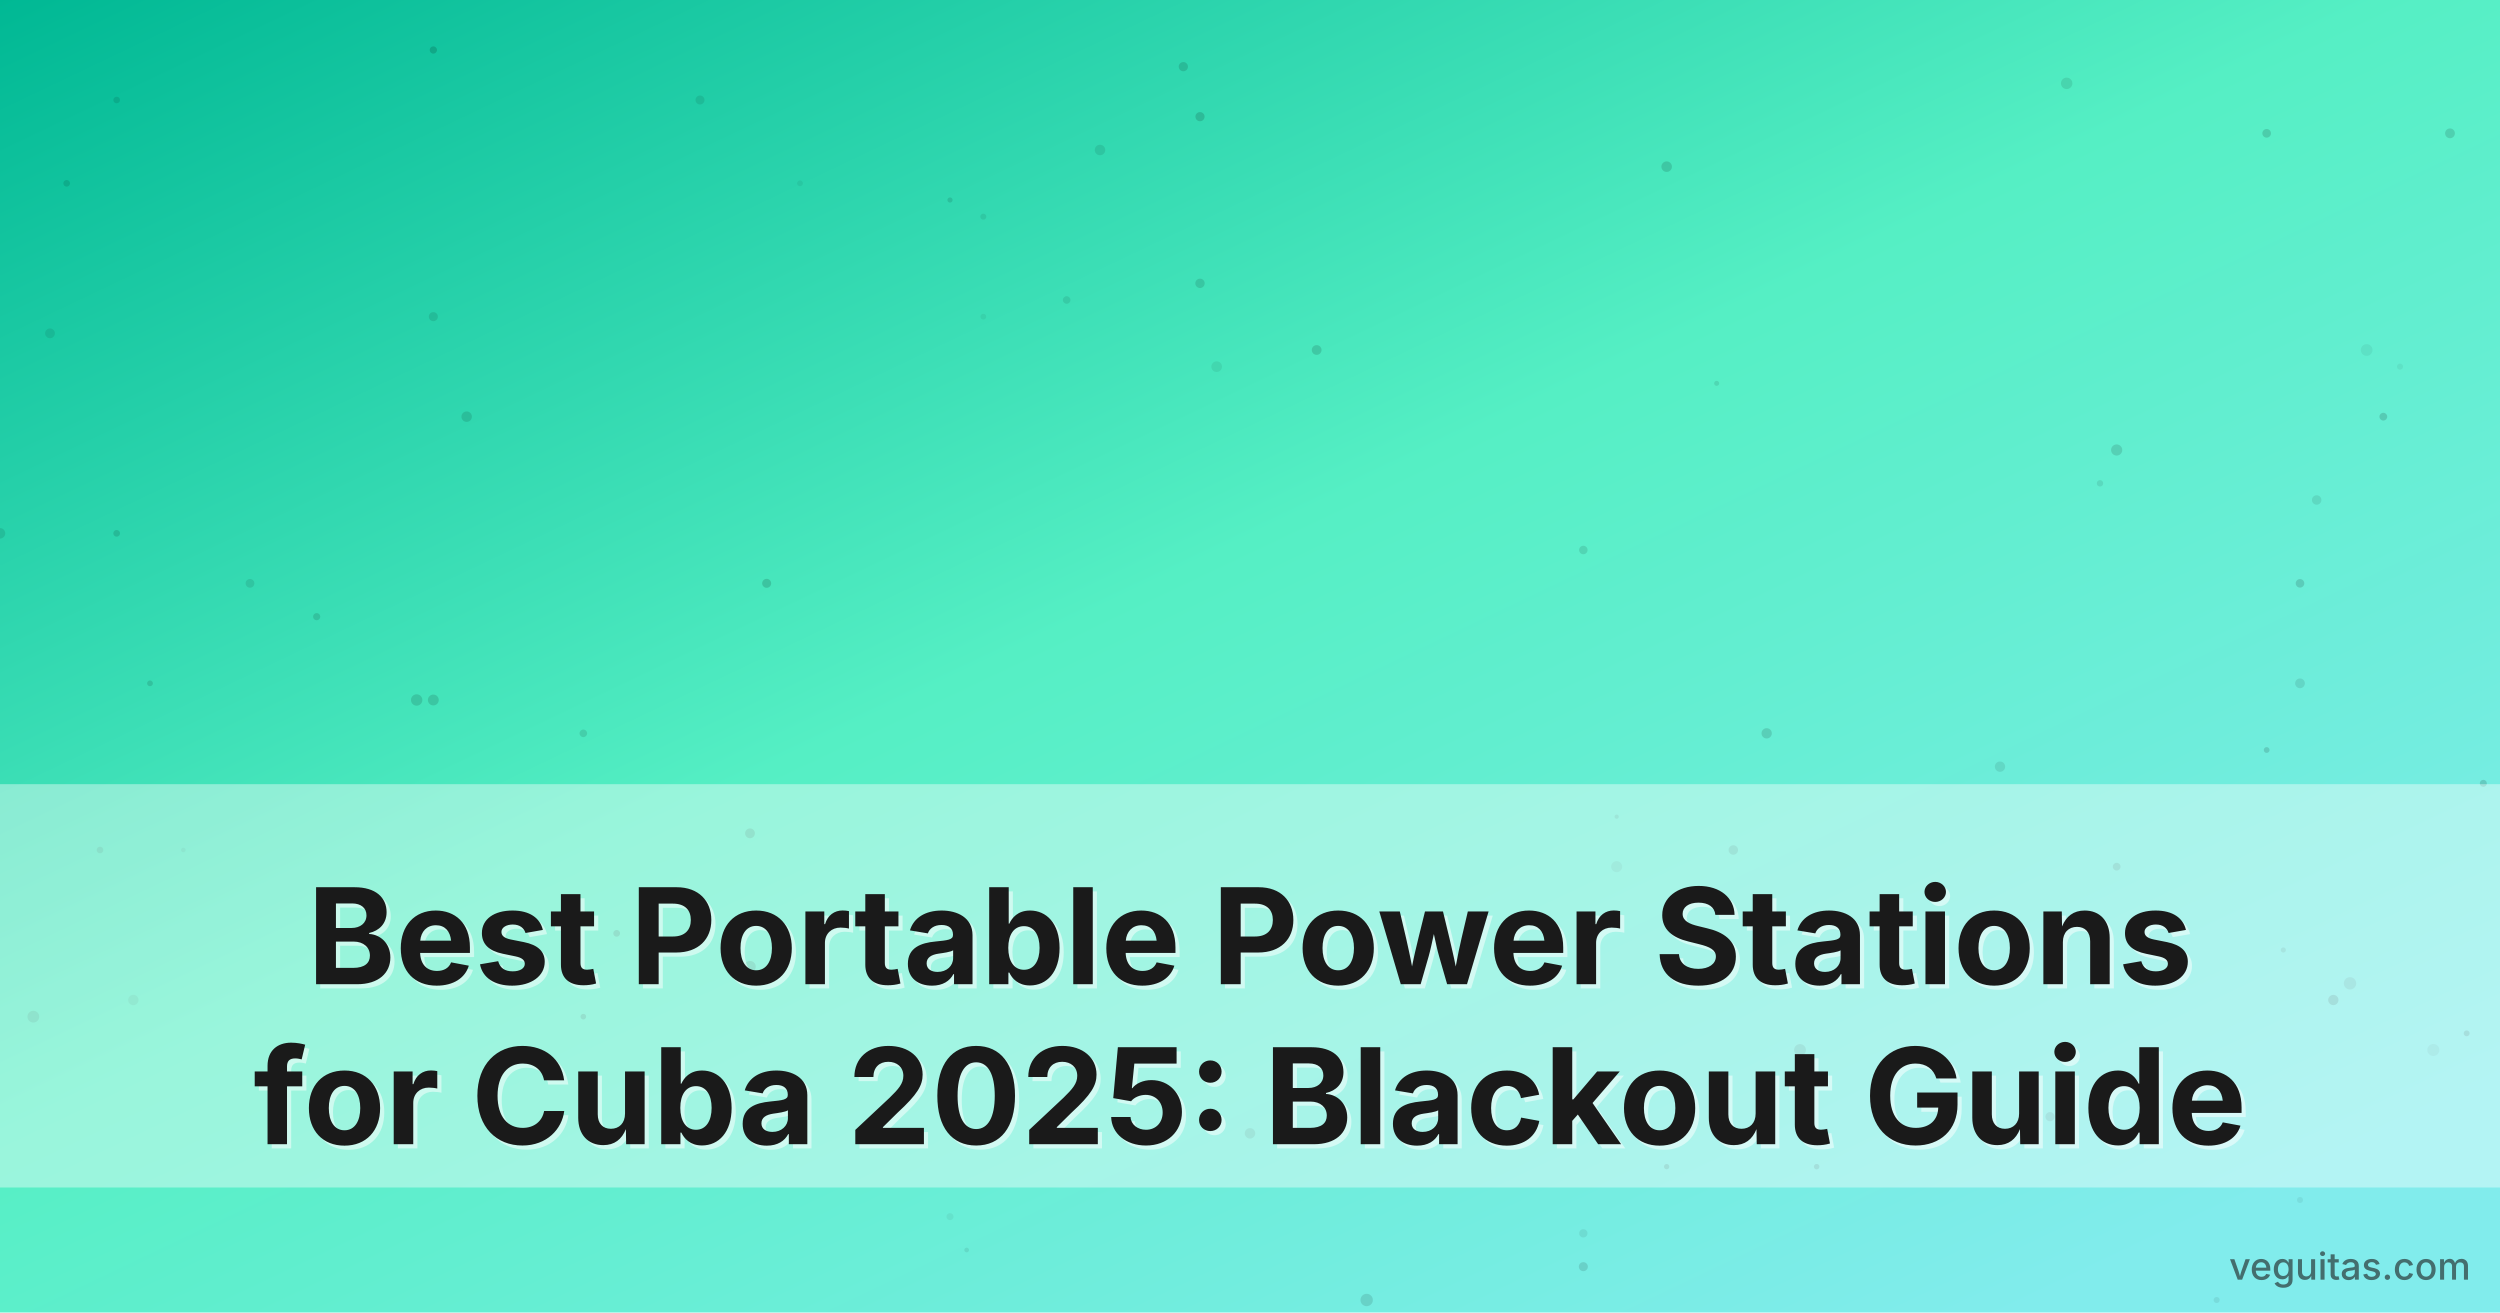
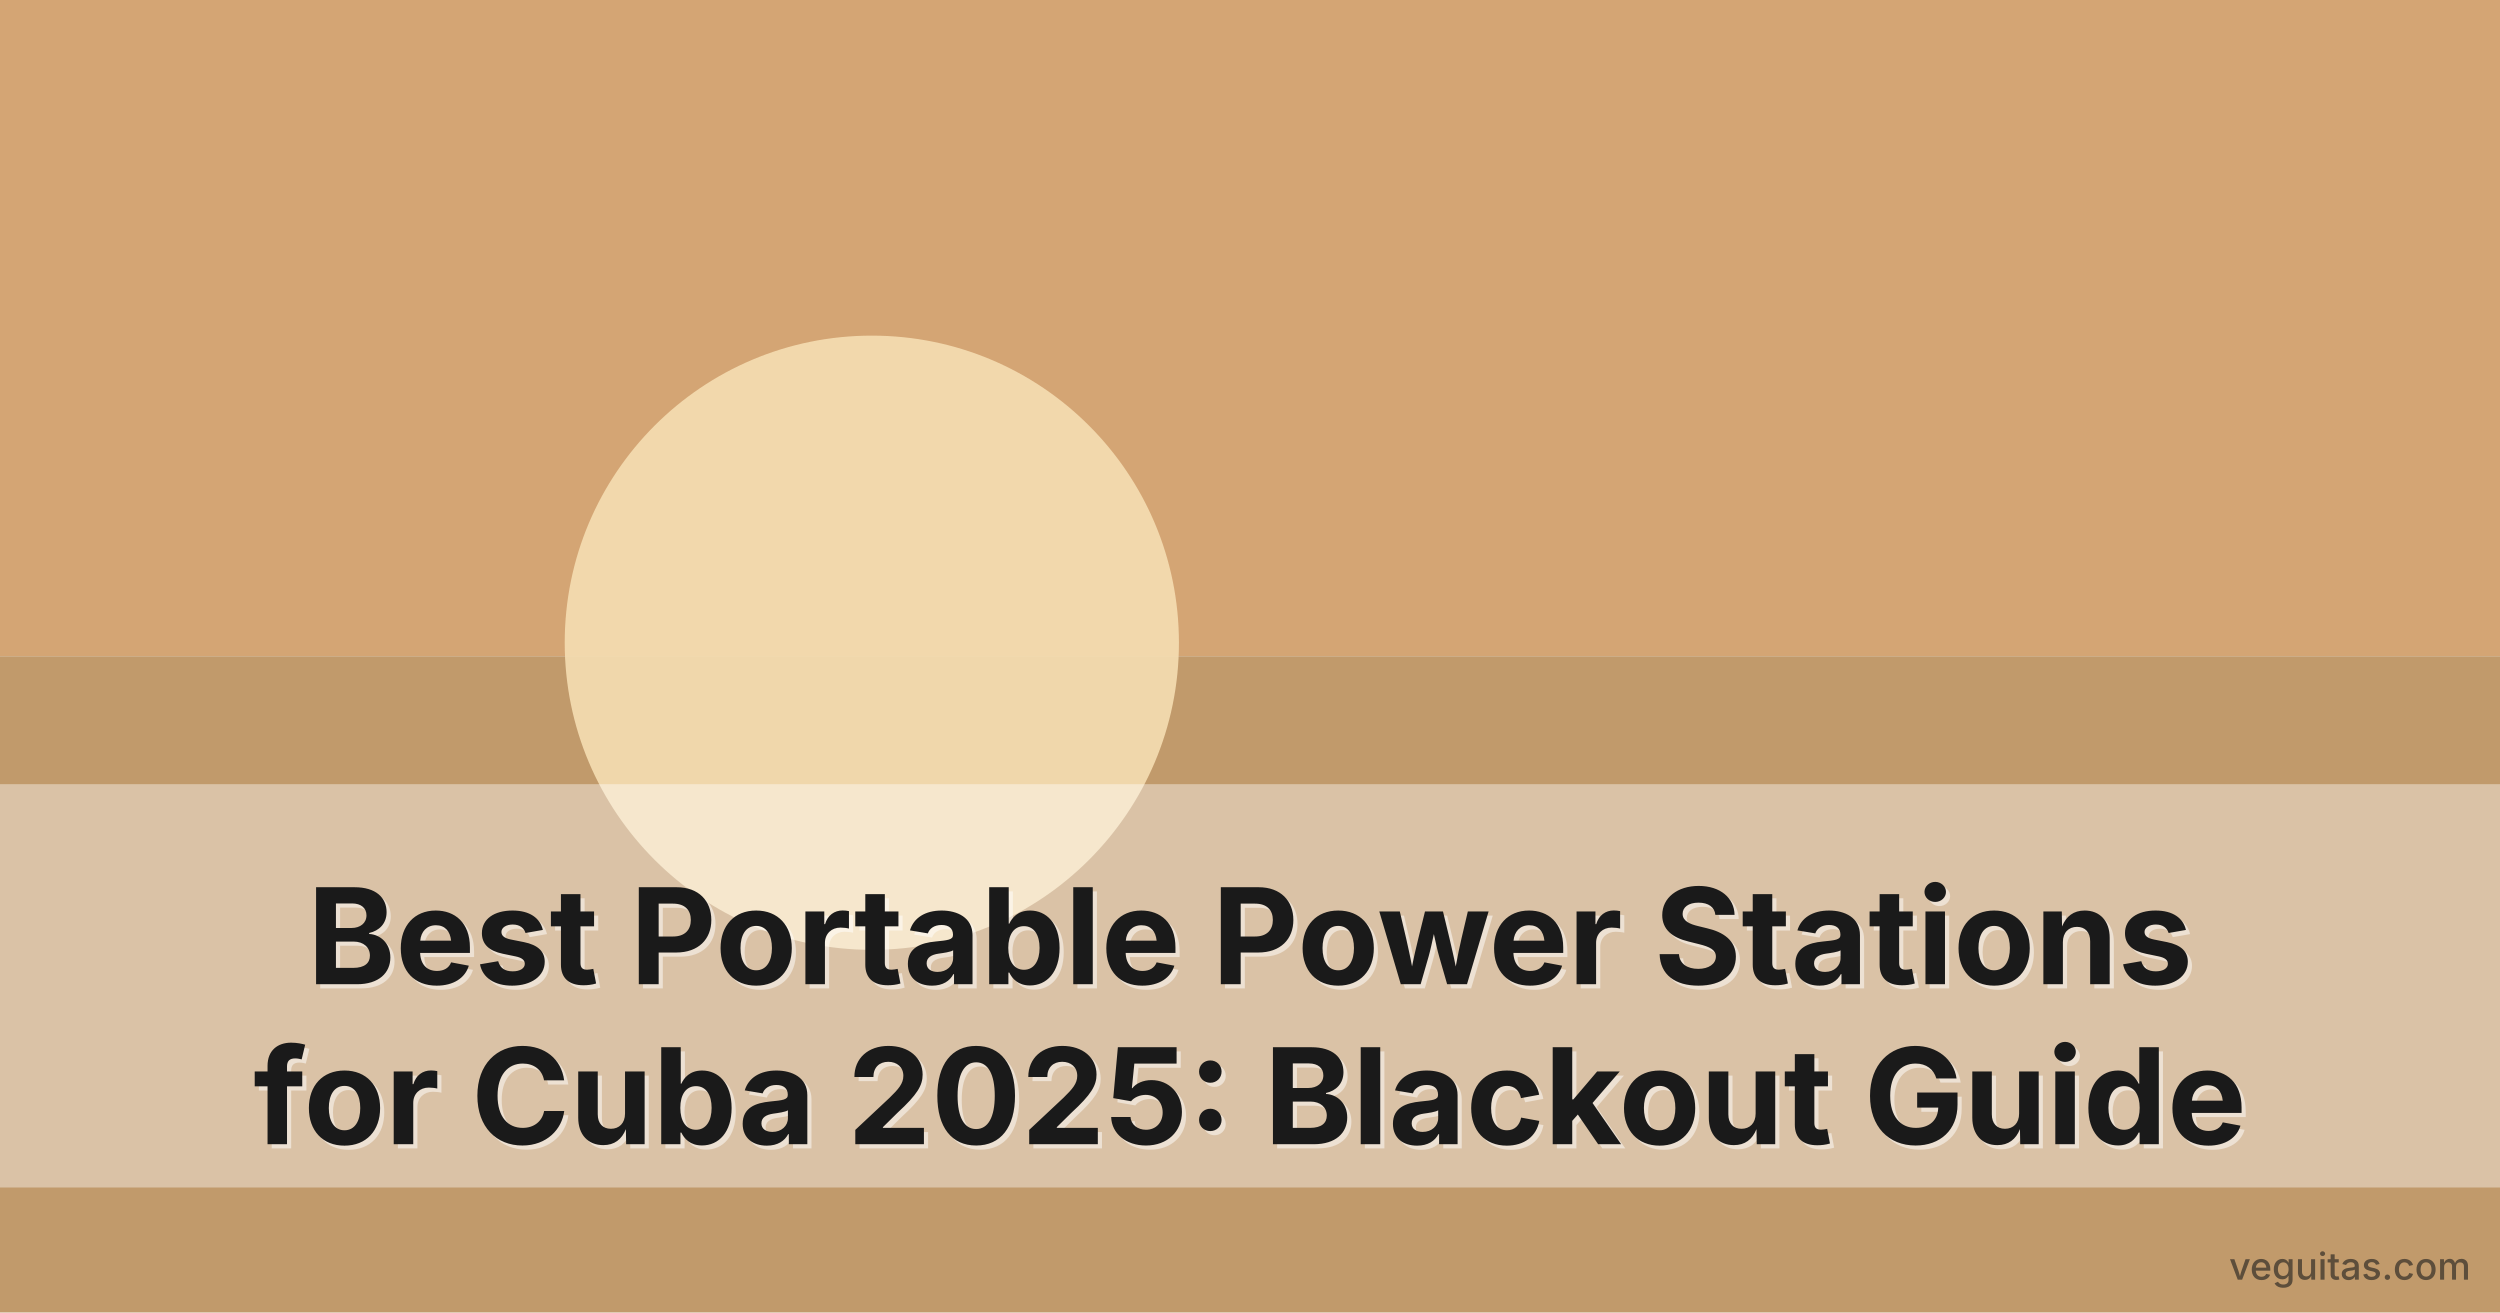
<svg xmlns="http://www.w3.org/2000/svg" version="1.1" width="1200" height="630" viewBox="0 0 1200 630">
-   <defs>
-     <linearGradient x1="0" y1="0" x2="0.866" y2="0.945" id="SvgjsLinearGradient1001">
-       <stop stop-color="#00b894" offset="0" />
-       <stop stop-color="#55efc4" offset="0.5" />
-       <stop stop-color="#81ecec" offset="1" />
-     </linearGradient>
-   </defs>
-   <rect width="1200" height="630" fill="url(#SvgjsLinearGradient1001)" />
-   <circle r="1.746" cx="208" cy="24" fill="#000000" opacity="0.15" />
-   <circle r="2.216" cx="568" cy="32" fill="#000000" opacity="0.129" />
-   <circle r="2.746" cx="992" cy="40" fill="#000000" opacity="0.098" />
-   <circle r="1.586" cx="56" cy="48" fill="#000000" opacity="0.105" />
-   <circle r="2.152" cx="336" cy="48" fill="#000000" opacity="0.093" />
-   <circle r="2.198" cx="576" cy="56" fill="#000000" opacity="0.143" />
-   <circle r="2.071" cx="1088" cy="64" fill="#000000" opacity="0.142" />
-   <circle r="2.351" cx="1176" cy="64" fill="#000000" opacity="0.129" />
-   <circle r="2.529" cx="528" cy="72" fill="#000000" opacity="0.093" />
-   <circle r="2.532" cx="800" cy="80" fill="#000000" opacity="0.135" />
-   <circle r="1.597" cx="32" cy="88" fill="#000000" opacity="0.116" />
-   <circle r="1.39" cx="384" cy="88" fill="#000000" opacity="0.059" />
-   <circle r="1.245" cx="456" cy="96" fill="#000000" opacity="0.117" />
-   <circle r="1.448" cx="472" cy="104" fill="#000000" opacity="0.08" />
-   <circle r="2.244" cx="576" cy="136" fill="#000000" opacity="0.122" />
-   <circle r="1.818" cx="512" cy="144" fill="#000000" opacity="0.092" />
-   <circle r="2.169" cx="208" cy="152" fill="#000000" opacity="0.105" />
-   <circle r="1.391" cx="472" cy="152" fill="#000000" opacity="0.057" />
-   <circle r="2.35" cx="24" cy="160" fill="#000000" opacity="0.083" />
-   <circle r="2.34" cx="632" cy="168" fill="#000000" opacity="0.136" />
-   <circle r="2.806" cx="1136" cy="168" fill="#000000" opacity="0.057" />
-   <circle r="2.561" cx="584" cy="176" fill="#000000" opacity="0.068" />
-   <circle r="1.46" cx="1152" cy="176" fill="#000000" opacity="0.051" />
-   <circle r="1.209" cx="824" cy="184" fill="#000000" opacity="0.101" />
-   <circle r="2.516" cx="224" cy="200" fill="#000000" opacity="0.119" />
-   <circle r="1.871" cx="1144" cy="200" fill="#000000" opacity="0.147" />
-   <circle r="2.681" cx="1016" cy="216" fill="#000000" opacity="0.126" />
-   <circle r="1.541" cx="1008" cy="232" fill="#000000" opacity="0.088" />
-   <circle r="2.268" cx="1112" cy="240" fill="#000000" opacity="0.091" />
-   <circle r="2.528" cx="0" cy="256" fill="#000000" opacity="0.098" />
-   <circle r="1.616" cx="56" cy="256" fill="#000000" opacity="0.127" />
-   <circle r="2.034" cx="760" cy="264" fill="#000000" opacity="0.111" />
-   <circle r="2.094" cx="120" cy="280" fill="#000000" opacity="0.1" />
-   <circle r="2.159" cx="368" cy="280" fill="#000000" opacity="0.149" />
-   <circle r="2.056" cx="1104" cy="280" fill="#000000" opacity="0.144" />
-   <circle r="1.729" cx="152" cy="296" fill="#000000" opacity="0.123" />
-   <circle r="1.384" cx="72" cy="328" fill="#000000" opacity="0.122" />
-   <circle r="2.336" cx="1104" cy="328" fill="#000000" opacity="0.098" />
-   <circle r="2.739" cx="200" cy="336" fill="#000000" opacity="0.132" />
-   <circle r="2.608" cx="208" cy="336" fill="#000000" opacity="0.131" />
-   <circle r="1.821" cx="280" cy="352" fill="#000000" opacity="0.11" />
-   <circle r="2.474" cx="848" cy="352" fill="#000000" opacity="0.132" />
-   <circle r="1.389" cx="1088" cy="360" fill="#000000" opacity="0.138" />
-   <circle r="2.474" cx="960" cy="368" fill="#000000" opacity="0.091" />
-   <circle r="1.69" cx="1192" cy="376" fill="#000000" opacity="0.145" />
-   <circle r="1.022" cx="776" cy="392" fill="#000000" opacity="0.103" />
-   <circle r="2.358" cx="360" cy="400" fill="#000000" opacity="0.133" />
-   <circle r="1.594" cx="48" cy="408" fill="#000000" opacity="0.112" />
-   <circle r="1.107" cx="88" cy="408" fill="#000000" opacity="0.071" />
-   <circle r="2.265" cx="832" cy="408" fill="#000000" opacity="0.119" />
-   <circle r="2.648" cx="776" cy="416" fill="#000000" opacity="0.071" />
-   <circle r="1.867" cx="1016" cy="416" fill="#000000" opacity="0.127" />
-   <circle r="1.635" cx="296" cy="448" fill="#000000" opacity="0.145" />
-   <circle r="2.565" cx="848" cy="456" fill="#000000" opacity="0.087" />
-   <circle r="2.632" cx="944" cy="456" fill="#000000" opacity="0.146" />
-   <circle r="1.234" cx="1096" cy="456" fill="#000000" opacity="0.111" />
-   <circle r="2.762" cx="360" cy="464" fill="#000000" opacity="0.14" />
-   <circle r="2.966" cx="1128" cy="472" fill="#000000" opacity="0.094" />
-   <circle r="2.493" cx="64" cy="480" fill="#000000" opacity="0.071" />
-   <circle r="2.46" cx="1120" cy="480" fill="#000000" opacity="0.147" />
-   <circle r="2.826" cx="16" cy="488" fill="#000000" opacity="0.11" />
-   <circle r="1.352" cx="280" cy="488" fill="#000000" opacity="0.147" />
-   <circle r="1.415" cx="1184" cy="496" fill="#000000" opacity="0.149" />
-   <circle r="2.842" cx="864" cy="504" fill="#000000" opacity="0.114" />
-   <circle r="2.892" cx="1168" cy="504" fill="#000000" opacity="0.065" />
-   <circle r="2.273" cx="768" cy="520" fill="#000000" opacity="0.063" />
-   <circle r="2.195" cx="984" cy="536" fill="#000000" opacity="0.113" />
-   <circle r="2.519" cx="600" cy="544" fill="#000000" opacity="0.108" />
-   <circle r="1.278" cx="800" cy="560" fill="#000000" opacity="0.147" />
-   <circle r="1.325" cx="872" cy="560" fill="#000000" opacity="0.139" />
-   <circle r="1.458" cx="1104" cy="576" fill="#000000" opacity="0.059" />
-   <circle r="1.691" cx="456" cy="584" fill="#000000" opacity="0.054" />
-   <circle r="1.998" cx="760" cy="592" fill="#000000" opacity="0.071" />
-   <circle r="1.131" cx="464" cy="600" fill="#000000" opacity="0.08" />
-   <circle r="2.167" cx="760" cy="608" fill="#000000" opacity="0.119" />
-   <circle r="2.973" cx="656" cy="624" fill="#000000" opacity="0.115" />
-   <circle r="1.45" cx="1064" cy="624" fill="#000000" opacity="0.074" />
+   <rect width="1200" height="315" x="0" y="0" fill="#d4a574" />
+   <rect width="1200" height="315" x="0" y="315" fill="#c19a6b" />
+   <circle r="147.41" cx="418.475" cy="308.513" fill="#f5deb3" opacity="0.9" />
  <rect width="1200" height="193.6" x="0" y="376.4" fill="rgba(255,255,255,0.4)" />
  <text font-family="system-ui, -apple-system, sans-serif" font-size="64" font-weight="700" text-anchor="middle" fill="rgba(255,255,255,0.5)" x="602" y="474.428">
    <tspan dy="0" x="602">Best Portable Power Stations</tspan>
  </text>
  <text font-family="system-ui, -apple-system, sans-serif" font-size="64" font-weight="700" text-anchor="middle" fill="#1a1a1a" x="600" y="472.428">
    <tspan dy="0" x="600">Best Portable Power Stations</tspan>
  </text>
  <text font-family="system-ui, -apple-system, sans-serif" font-size="64" font-weight="700" text-anchor="middle" fill="rgba(255,255,255,0.5)" x="602" y="551.228">
    <tspan dy="0" x="602">for Cuba 2025: Blackout Guide</tspan>
  </text>
  <text font-family="system-ui, -apple-system, sans-serif" font-size="64" font-weight="700" text-anchor="middle" fill="#1a1a1a" x="600" y="549.228">
    <tspan dy="0" x="600">for Cuba 2025: Blackout Guide</tspan>
  </text>
  <text font-family="system-ui, -apple-system, sans-serif" font-size="18" font-weight="500" fill="#1a1a1a" opacity="0.6" x="1070" y="614.239">
    <tspan dy="0" x="1070">veguitas.com</tspan>
  </text>
</svg>
